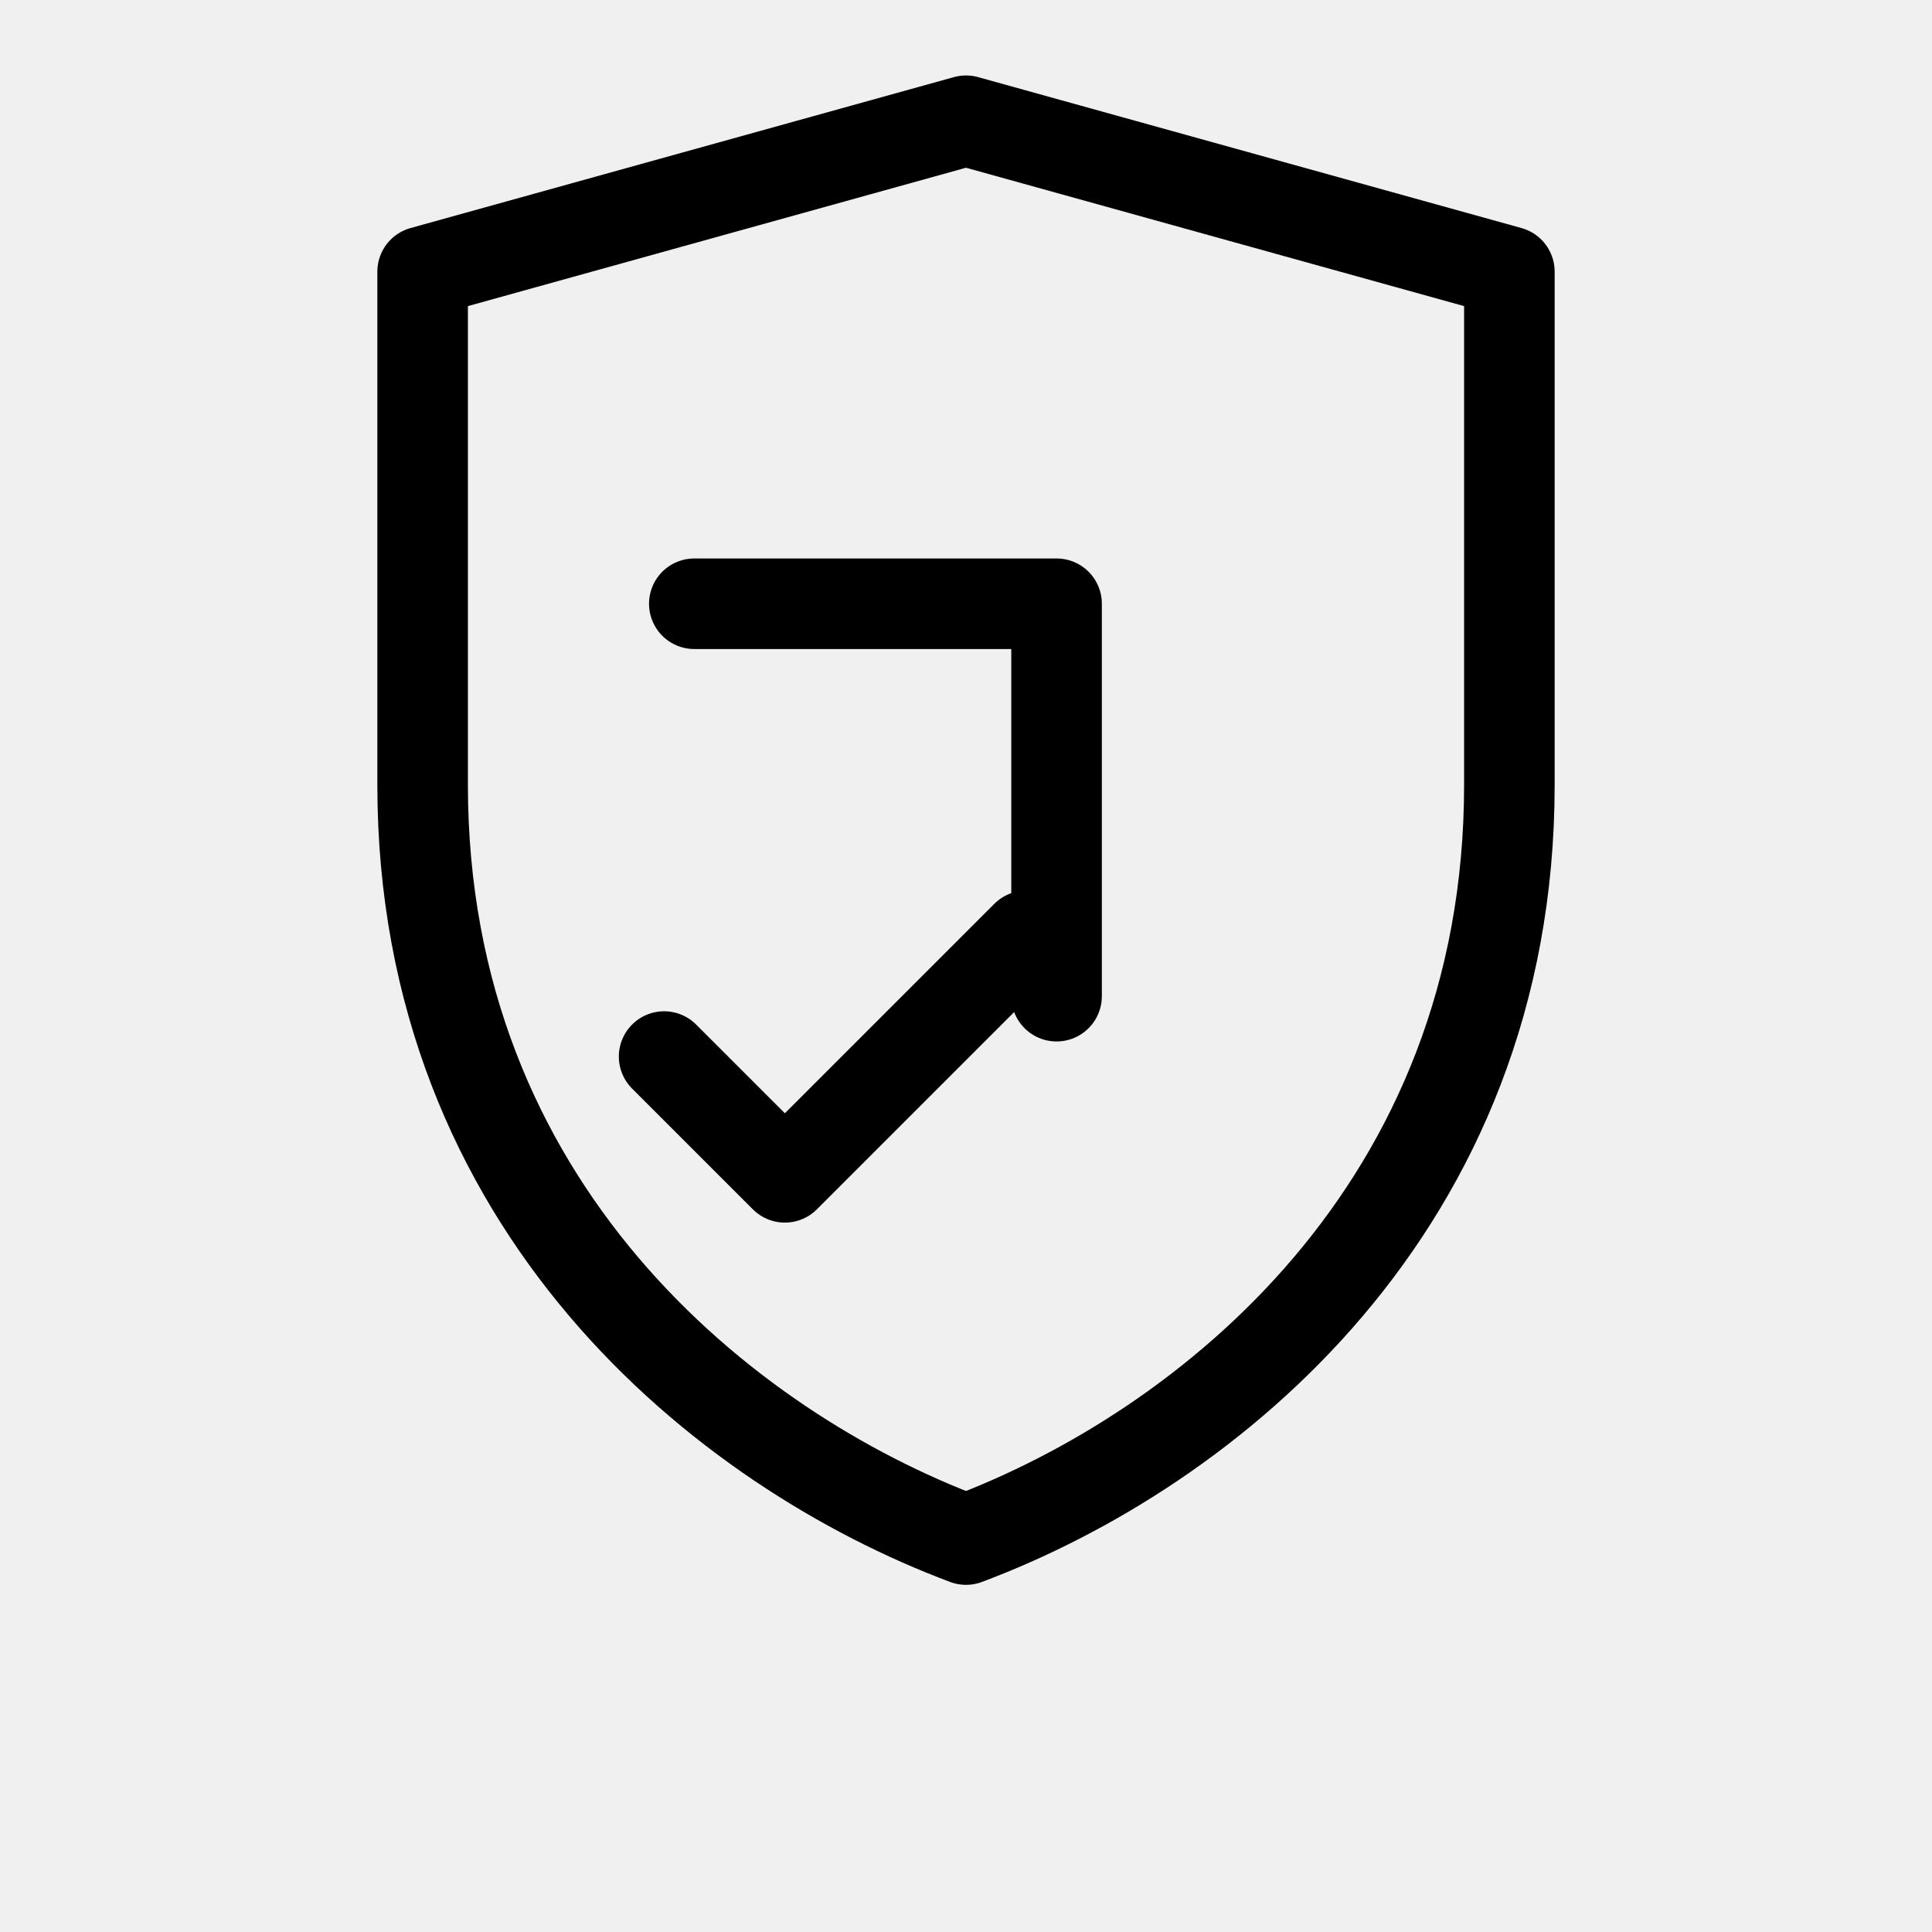
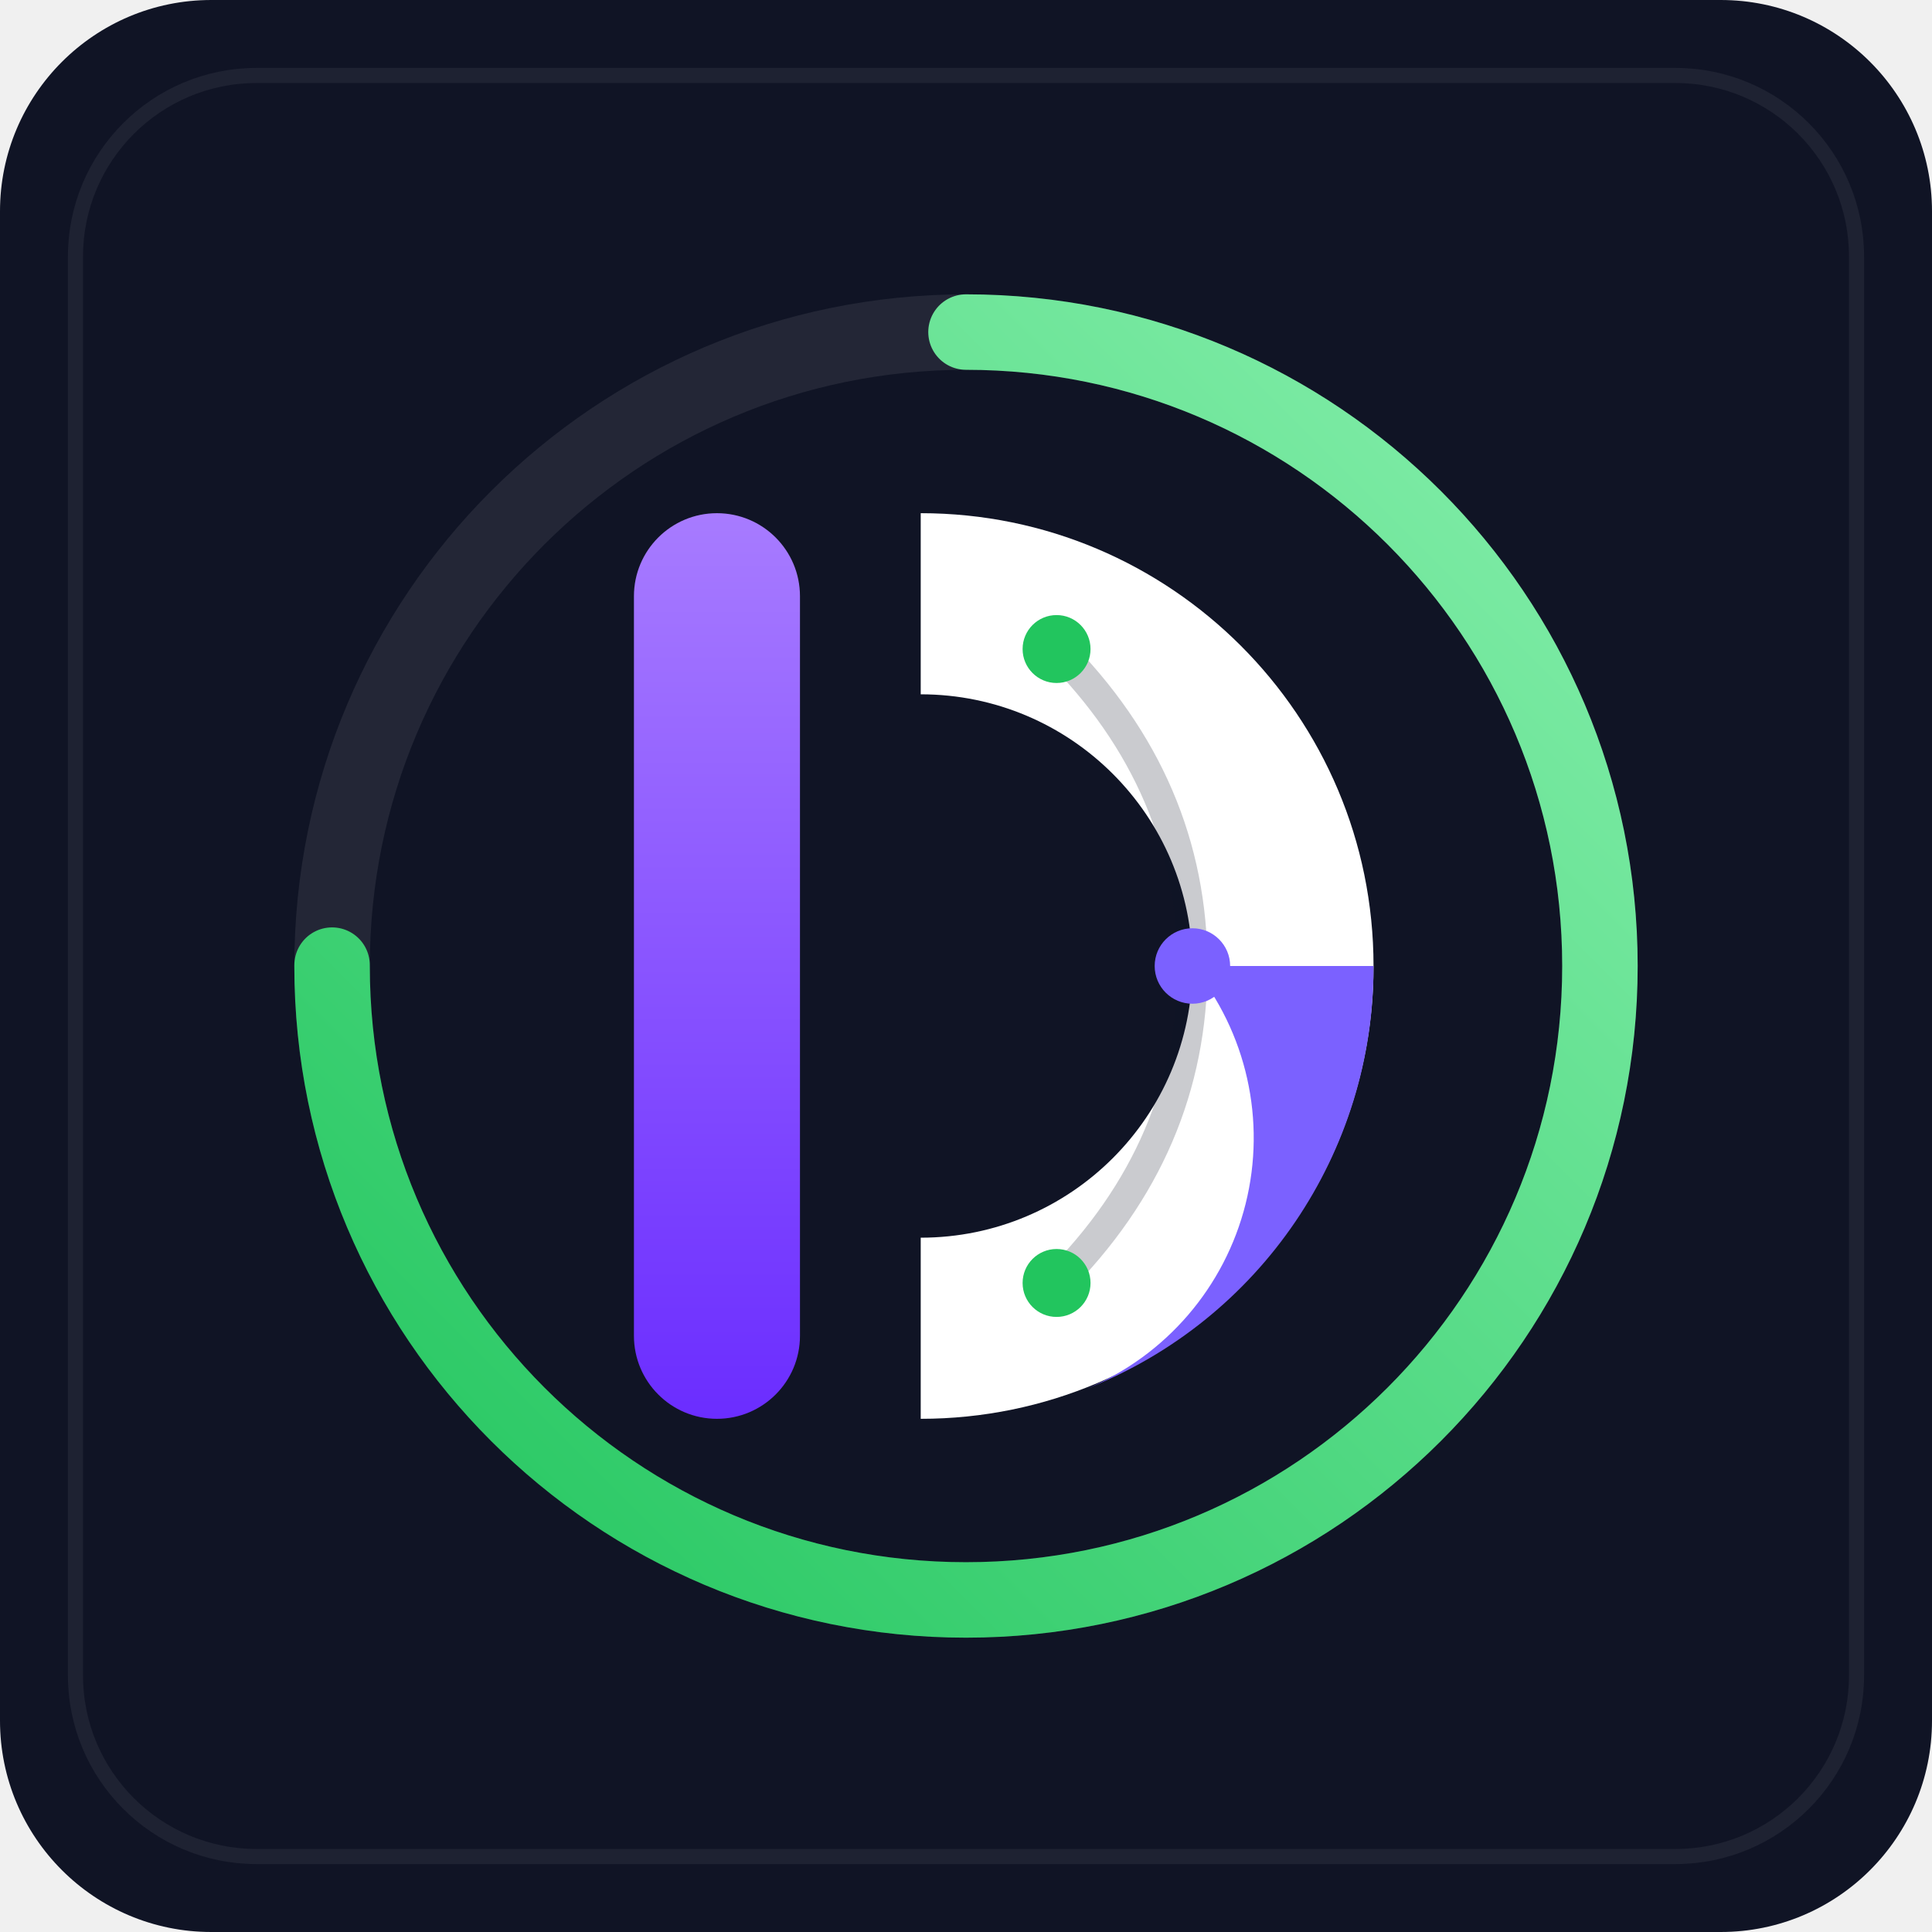
- <svg xmlns="http://www.w3.org/2000/svg" viewBox="0 0 64 64" fill="none" stroke="currentColor" stroke-width="3" stroke-linecap="round" stroke-linejoin="round">
-   <path d="M32 4 14 9v17c0 14 10 22 18 25 8-3 18-11 18-25V9L32 4z" />
-   <path d="M23 20h12v13M22 35l4 4 8-8" />
+ <svg xmlns="http://www.w3.org/2000/svg" viewBox="0 0 256 256" shape-rendering="geometricPrecision">
+   <defs>
+     <linearGradient id="ring" x1="0" y1="0" x2="1" y2="1">
+       <stop offset="0" stop-color="#22C55E" />
+       <stop offset="1" stop-color="#86EFAC" />
+     </linearGradient>
+     <linearGradient id="violet" x1="0" y1="0" x2="0" y2="1">
+       <stop offset="0" stop-color="#A77BFF" />
+       <stop offset="1" stop-color="#6B2DFF" />
+     </linearGradient>
+     <clipPath id="clipRight">
+       <rect x="0" y="-80" width="120" height="160" />
+     </clipPath>
+   </defs>
+   <rect width="256" height="256" rx="28" fill="#101425" />
+   <rect x="10" y="10" width="236" height="236" rx="24" fill="none" stroke="rgba(255,255,255,.06)" stroke-width="2" />
+   <g transform="translate(128,128)">
+     <circle r="84" fill="none" stroke="rgba(255,255,255,.08)" stroke-width="10" />
+     <circle r="84" fill="none" stroke="url(#ring)" stroke-width="10" stroke-linecap="round" transform="rotate(-90)" stroke-dasharray="396 528" stroke-dashoffset="0" />
+   </g>
+   <g transform="translate(128,128) translate(-6,0)">
+     <rect x="-38" y="-60" width="22" height="120" rx="11" fill="url(#violet)" />
+     <g clip-path="url(#clipRight)">
+       <path fill="#FFFFFF" fill-rule="evenodd" d="M60,0A60,60,0,1,1,-60,0A60,60,0,1,1,60,0                M36,0A36,36,0,1,0,-36,0A36,36,0,1,0,36,0Z" />
+       <path fill="#7B61FF" d="M36,0A36,36,0,0,1,22,56A60,60,0,0,0,60,0Z" />
+       <path d="M18,-42 Q36,-24 36,0 Q36,24 18,42" fill="none" stroke="#0F1326" stroke-width="4" opacity=".22" />
+       <circle cx="18" cy="-42" r="4.5" fill="#22C55E" />
+       <circle cx="36" cy="0" r="5" fill="#7B61FF" />
+       <circle cx="18" cy="42" r="4.5" fill="#22C55E" />
+     </g>
+   </g>
</svg>
